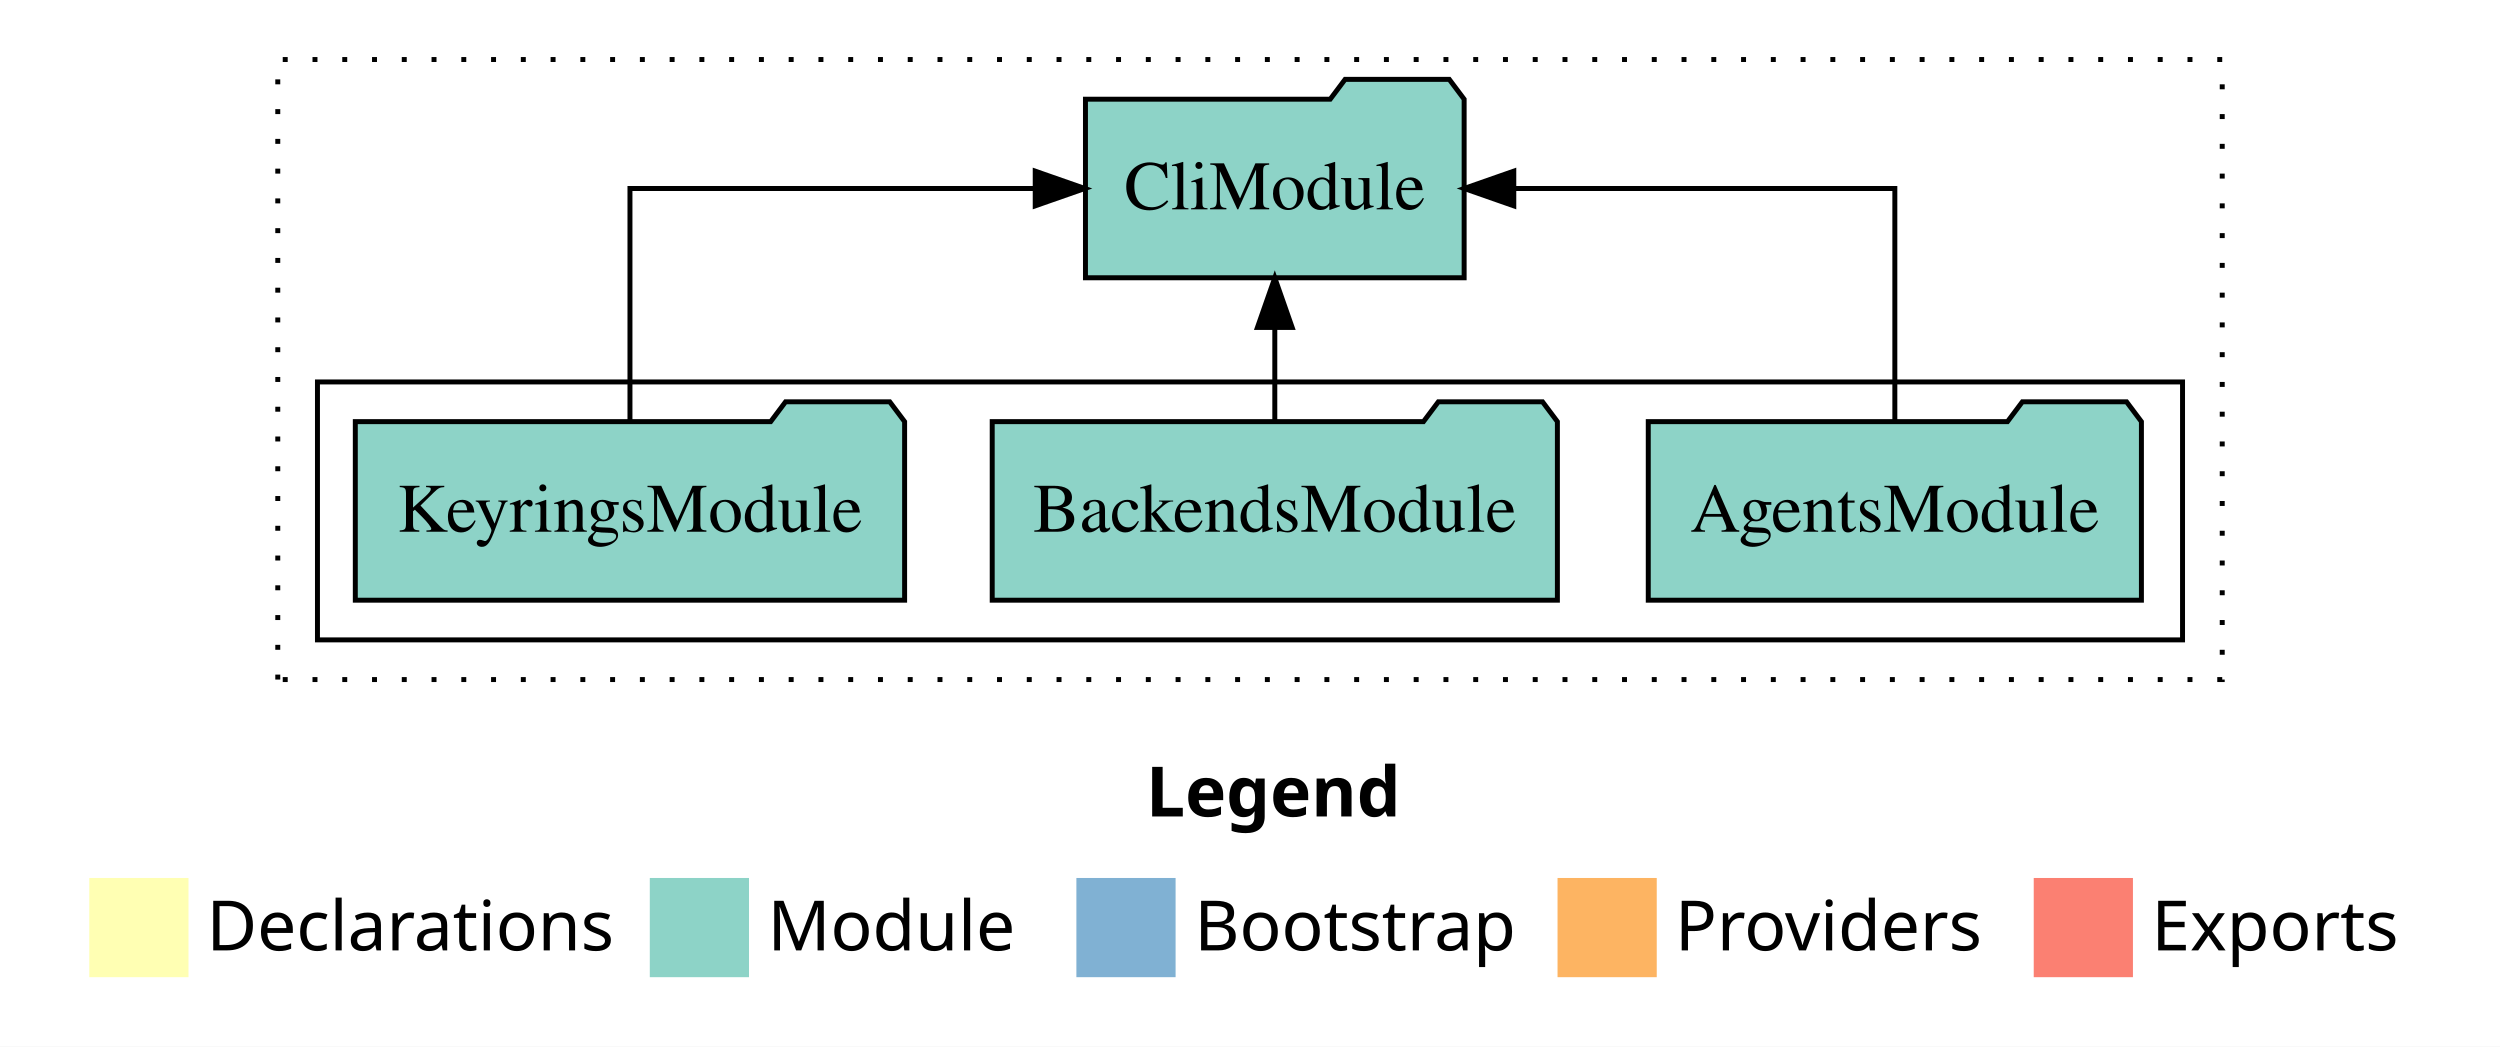
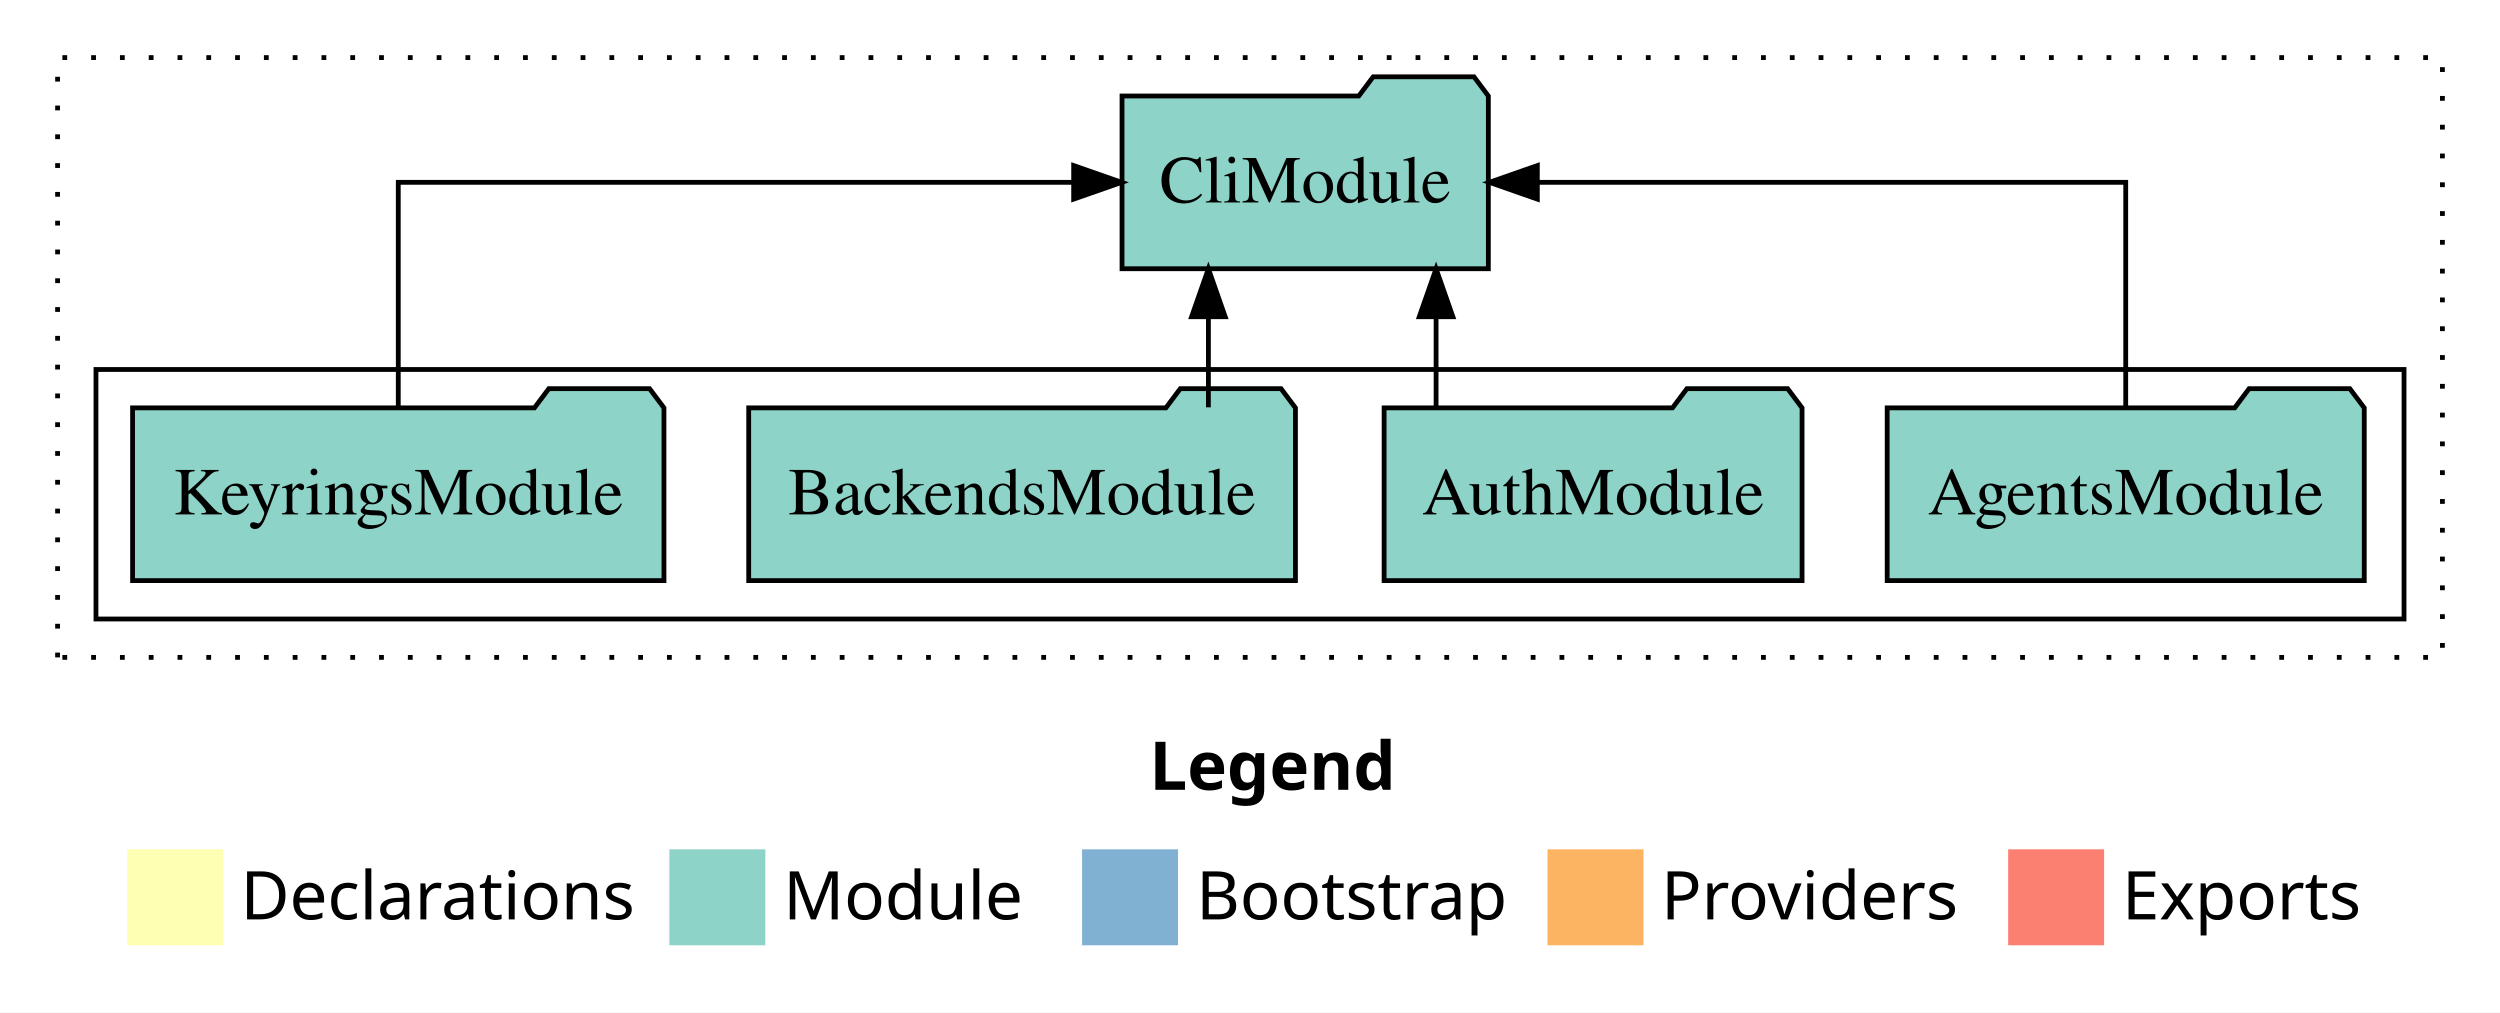
- <svg xmlns="http://www.w3.org/2000/svg" width="504pt" height="211pt" viewBox="0.00 0.00 504.00 211.00">
+ <svg xmlns="http://www.w3.org/2000/svg" width="521pt" height="211pt" viewBox="0.00 0.00 521.00 211.00">
  <g id="graph0" class="graph" transform="scale(1 1) rotate(0) translate(4 207)">
-     <polygon fill="white" stroke="transparent" points="-4,4 -4,-207 500,-207 500,4 -4,4" />
-     <text text-anchor="start" x="227.01" y="-42.4" font-family="Times-12" font-weight="bold" font-size="14.00">Legend</text>
-     <polygon fill="#ffffb3" stroke="transparent" points="14,-10 14,-30 34,-30 34,-10 14,-10" />
-     <text text-anchor="start" x="37.63" y="-15.4" font-family="Times-12" font-size="14.00">  Declarations</text>
-     <polygon fill="#8dd3c7" stroke="transparent" points="127,-10 127,-30 147,-30 147,-10 127,-10" />
-     <text text-anchor="start" x="150.73" y="-15.4" font-family="Times-12" font-size="14.00">  Module</text>
-     <polygon fill="#80b1d3" stroke="transparent" points="213,-10 213,-30 233,-30 233,-10 213,-10" />
-     <text text-anchor="start" x="236.78" y="-15.4" font-family="Times-12" font-size="14.00">  Bootstrap</text>
-     <polygon fill="#fdb462" stroke="transparent" points="310,-10 310,-30 330,-30 330,-10 310,-10" />
-     <text text-anchor="start" x="333.67" y="-15.4" font-family="Times-12" font-size="14.00">  Providers</text>
-     <polygon fill="#fb8072" stroke="transparent" points="406,-10 406,-30 426,-30 426,-10 406,-10" />
-     <text text-anchor="start" x="429.73" y="-15.4" font-family="Times-12" font-size="14.00">  Exports</text>
+     <polygon fill="white" stroke="transparent" points="-4,4 -4,-207 517,-207 517,4 -4,4" />
+     <text text-anchor="start" x="235.51" y="-42.4" font-family="Times-12" font-weight="bold" font-size="14.00">Legend</text>
+     <polygon fill="#ffffb3" stroke="transparent" points="22.5,-10 22.5,-30 42.5,-30 42.5,-10 22.5,-10" />
+     <text text-anchor="start" x="46.13" y="-15.4" font-family="Times-12" font-size="14.00">  Declarations</text>
+     <polygon fill="#8dd3c7" stroke="transparent" points="135.5,-10 135.5,-30 155.5,-30 155.5,-10 135.5,-10" />
+     <text text-anchor="start" x="159.23" y="-15.4" font-family="Times-12" font-size="14.00">  Module</text>
+     <polygon fill="#80b1d3" stroke="transparent" points="221.5,-10 221.5,-30 241.5,-30 241.5,-10 221.5,-10" />
+     <text text-anchor="start" x="245.28" y="-15.4" font-family="Times-12" font-size="14.00">  Bootstrap</text>
+     <polygon fill="#fdb462" stroke="transparent" points="318.5,-10 318.5,-30 338.5,-30 338.5,-10 318.5,-10" />
+     <text text-anchor="start" x="342.17" y="-15.4" font-family="Times-12" font-size="14.00">  Providers</text>
+     <polygon fill="#fb8072" stroke="transparent" points="414.5,-10 414.5,-30 434.5,-30 434.5,-10 414.5,-10" />
+     <text text-anchor="start" x="438.23" y="-15.4" font-family="Times-12" font-size="14.00">  Exports</text>
    <g id="clust1" class="cluster">
-       <polygon fill="none" stroke="black" stroke-dasharray="1,5" points="52,-70 52,-195 444,-195 444,-70 52,-70" />
+       <polygon fill="none" stroke="black" stroke-dasharray="1,5" points="8,-70 8,-195 505,-195 505,-70 8,-70" />
    </g>
    <g id="clust3" class="cluster">
-       <polygon fill="none" stroke="black" points="60,-78 60,-130 436,-130 436,-78 60,-78" />
+       <polygon fill="none" stroke="black" points="16,-78 16,-130 497,-130 497,-78 16,-78" />
    </g>
    <g id="node1" class="node">
-       <polygon fill="#8dd3c7" stroke="black" points="427.71,-122 424.71,-126 403.71,-126 400.71,-122 328.29,-122 328.29,-86 427.71,-86 427.71,-122" />
-       <text text-anchor="middle" x="378" y="-99.8" font-family="Times,serif" font-size="14.00">AgentsModule</text>
+       <polygon fill="#8dd3c7" stroke="black" points="488.71,-122 485.71,-126 464.71,-126 461.71,-122 389.29,-122 389.29,-86 488.71,-86 488.71,-122" />
+       <text text-anchor="middle" x="439" y="-99.8" font-family="Times,serif" font-size="14.00">AgentsModule</text>
+     </g>
+     <g id="node5" class="node">
+       <polygon fill="#8dd3c7" stroke="black" points="306.17,-187 303.17,-191 282.17,-191 279.17,-187 229.83,-187 229.83,-151 306.17,-151 306.17,-187" />
+       <text text-anchor="middle" x="268" y="-164.8" font-family="Times,serif" font-size="14.00">CliModule</text>
+     </g>
+     <g id="edge1" class="edge">
+       <path fill="none" stroke="black" d="M439,-122.11C439,-141.34 439,-169 439,-169 439,-169 316.38,-169 316.38,-169" />
+       <polygon fill="black" stroke="black" points="316.38,-165.5 306.38,-169 316.38,-172.5 316.38,-165.5" />
+     </g>
+     <g id="node2" class="node">
+       <polygon fill="#8dd3c7" stroke="black" points="371.55,-122 368.55,-126 347.55,-126 344.55,-122 284.45,-122 284.45,-86 371.55,-86 371.55,-122" />
+       <text text-anchor="middle" x="328" y="-99.8" font-family="Times,serif" font-size="14.00">AuthModule</text>
+     </g>
+     <g id="edge2" class="edge">
+       <path fill="none" stroke="black" d="M295.28,-122.11C295.28,-122.11 295.28,-140.99 295.28,-140.99" />
+       <polygon fill="black" stroke="black" points="291.78,-140.99 295.28,-150.99 298.78,-140.99 291.78,-140.99" />
+     </g>
+     <g id="node3" class="node">
+       <polygon fill="#8dd3c7" stroke="black" points="265.97,-122 262.97,-126 241.97,-126 238.97,-122 152.03,-122 152.03,-86 265.97,-86 265.97,-122" />
+       <text text-anchor="middle" x="209" y="-99.8" font-family="Times,serif" font-size="14.00">BackendsModule</text>
+     </g>
+     <g id="edge3" class="edge">
+       <path fill="none" stroke="black" d="M247.83,-122.11C247.83,-122.11 247.83,-140.99 247.83,-140.99" />
+       <polygon fill="black" stroke="black" points="244.33,-140.99 247.83,-150.99 251.33,-140.99 244.33,-140.99" />
    </g>
    <g id="node4" class="node">
-       <polygon fill="#8dd3c7" stroke="black" points="291.17,-187 288.17,-191 267.17,-191 264.17,-187 214.83,-187 214.83,-151 291.17,-151 291.17,-187" />
-       <text text-anchor="middle" x="253" y="-164.8" font-family="Times,serif" font-size="14.00">CliModule</text>
+       <polygon fill="#8dd3c7" stroke="black" points="134.37,-122 131.37,-126 110.37,-126 107.37,-122 23.63,-122 23.63,-86 134.37,-86 134.37,-122" />
+       <text text-anchor="middle" x="79" y="-99.8" font-family="Times,serif" font-size="14.00">KeyringsModule</text>
    </g>
-     <g id="edge1" class="edge">
-       <path fill="none" stroke="black" d="M378,-122.11C378,-141.34 378,-169 378,-169 378,-169 301.18,-169 301.18,-169" />
-       <polygon fill="black" stroke="black" points="301.18,-165.5 291.18,-169 301.18,-172.5 301.18,-165.5" />
-     </g>
-     <g id="node2" class="node">
-       <polygon fill="#8dd3c7" stroke="black" points="309.97,-122 306.97,-126 285.97,-126 282.97,-122 196.03,-122 196.03,-86 309.97,-86 309.97,-122" />
-       <text text-anchor="middle" x="253" y="-99.8" font-family="Times,serif" font-size="14.00">BackendsModule</text>
-     </g>
-     <g id="edge2" class="edge">
-       <path fill="none" stroke="black" d="M253,-122.11C253,-122.11 253,-140.99 253,-140.99" />
-       <polygon fill="black" stroke="black" points="249.5,-140.99 253,-150.99 256.5,-140.99 249.5,-140.99" />
-     </g>
-     <g id="node3" class="node">
-       <polygon fill="#8dd3c7" stroke="black" points="178.37,-122 175.37,-126 154.37,-126 151.37,-122 67.63,-122 67.63,-86 178.37,-86 178.37,-122" />
-       <text text-anchor="middle" x="123" y="-99.8" font-family="Times,serif" font-size="14.00">KeyringsModule</text>
-     </g>
-     <g id="edge3" class="edge">
-       <path fill="none" stroke="black" d="M123,-122.11C123,-141.34 123,-169 123,-169 123,-169 204.7,-169 204.7,-169" />
-       <polygon fill="black" stroke="black" points="204.7,-172.5 214.7,-169 204.7,-165.5 204.7,-172.5" />
+     <g id="edge4" class="edge">
+       <path fill="none" stroke="black" d="M79,-122.11C79,-141.34 79,-169 79,-169 79,-169 219.75,-169 219.75,-169" />
+       <polygon fill="black" stroke="black" points="219.75,-172.5 229.75,-169 219.75,-165.5 219.75,-172.5" />
    </g>
  </g>
</svg>
